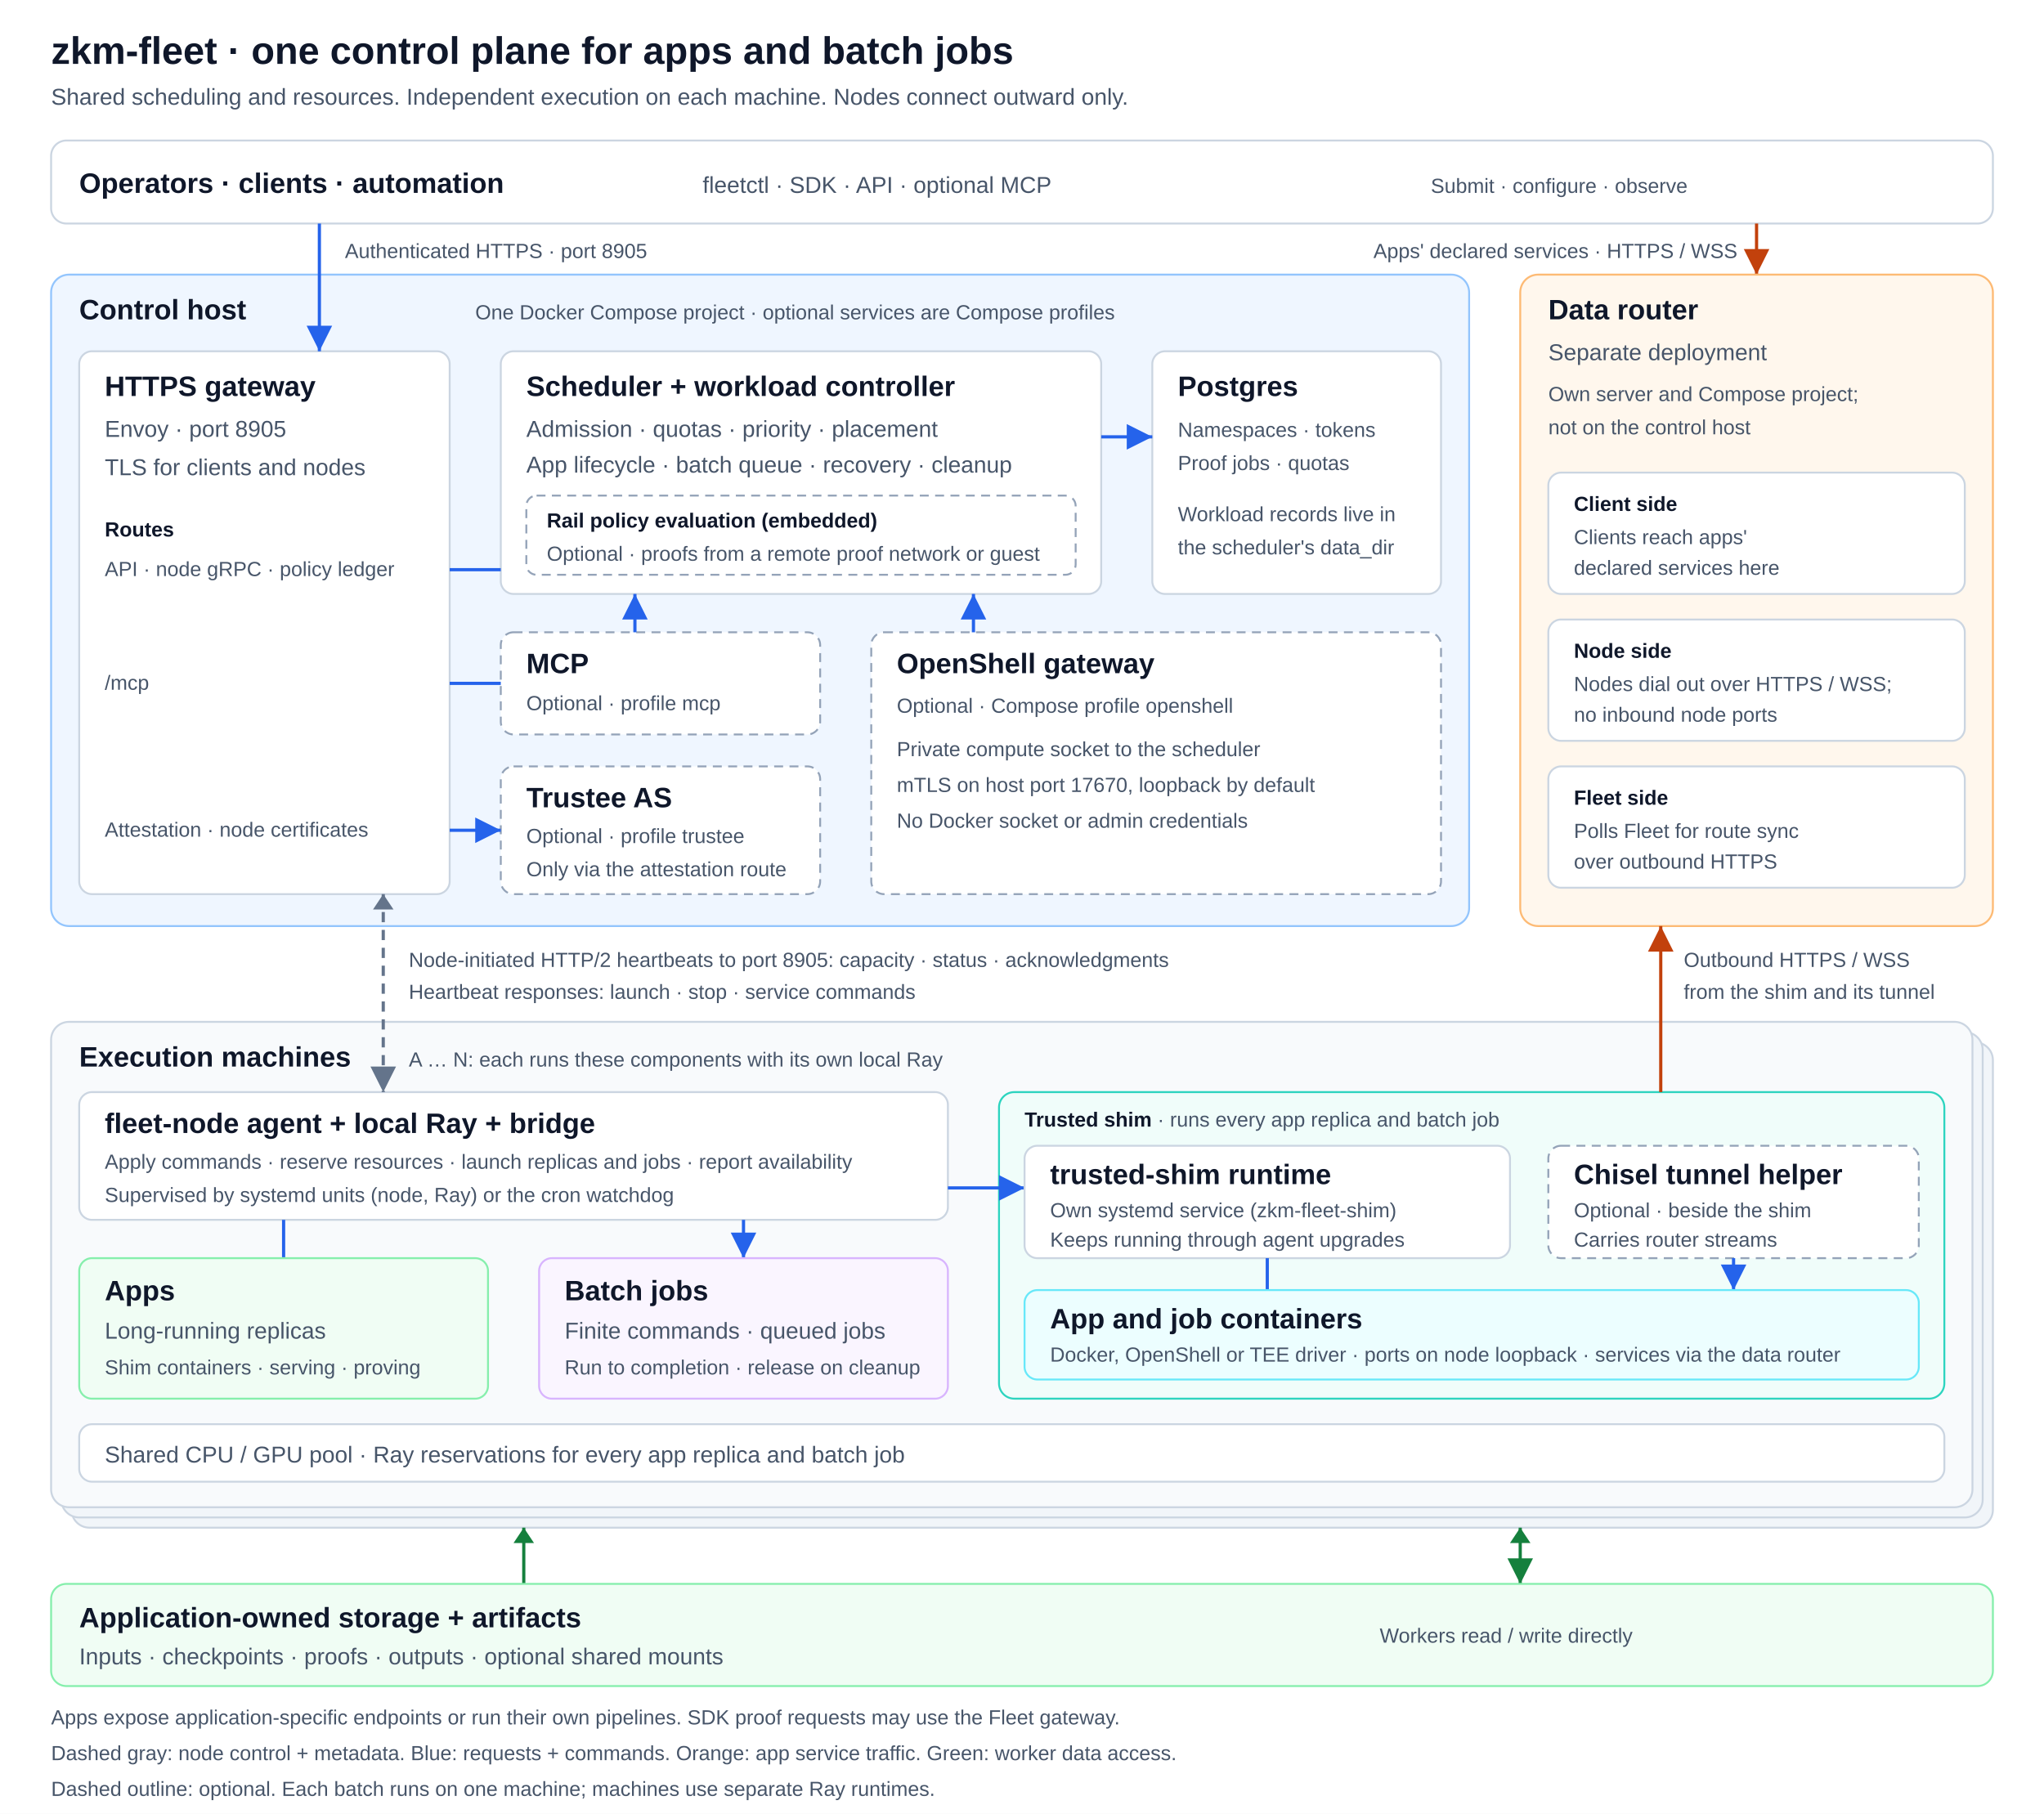
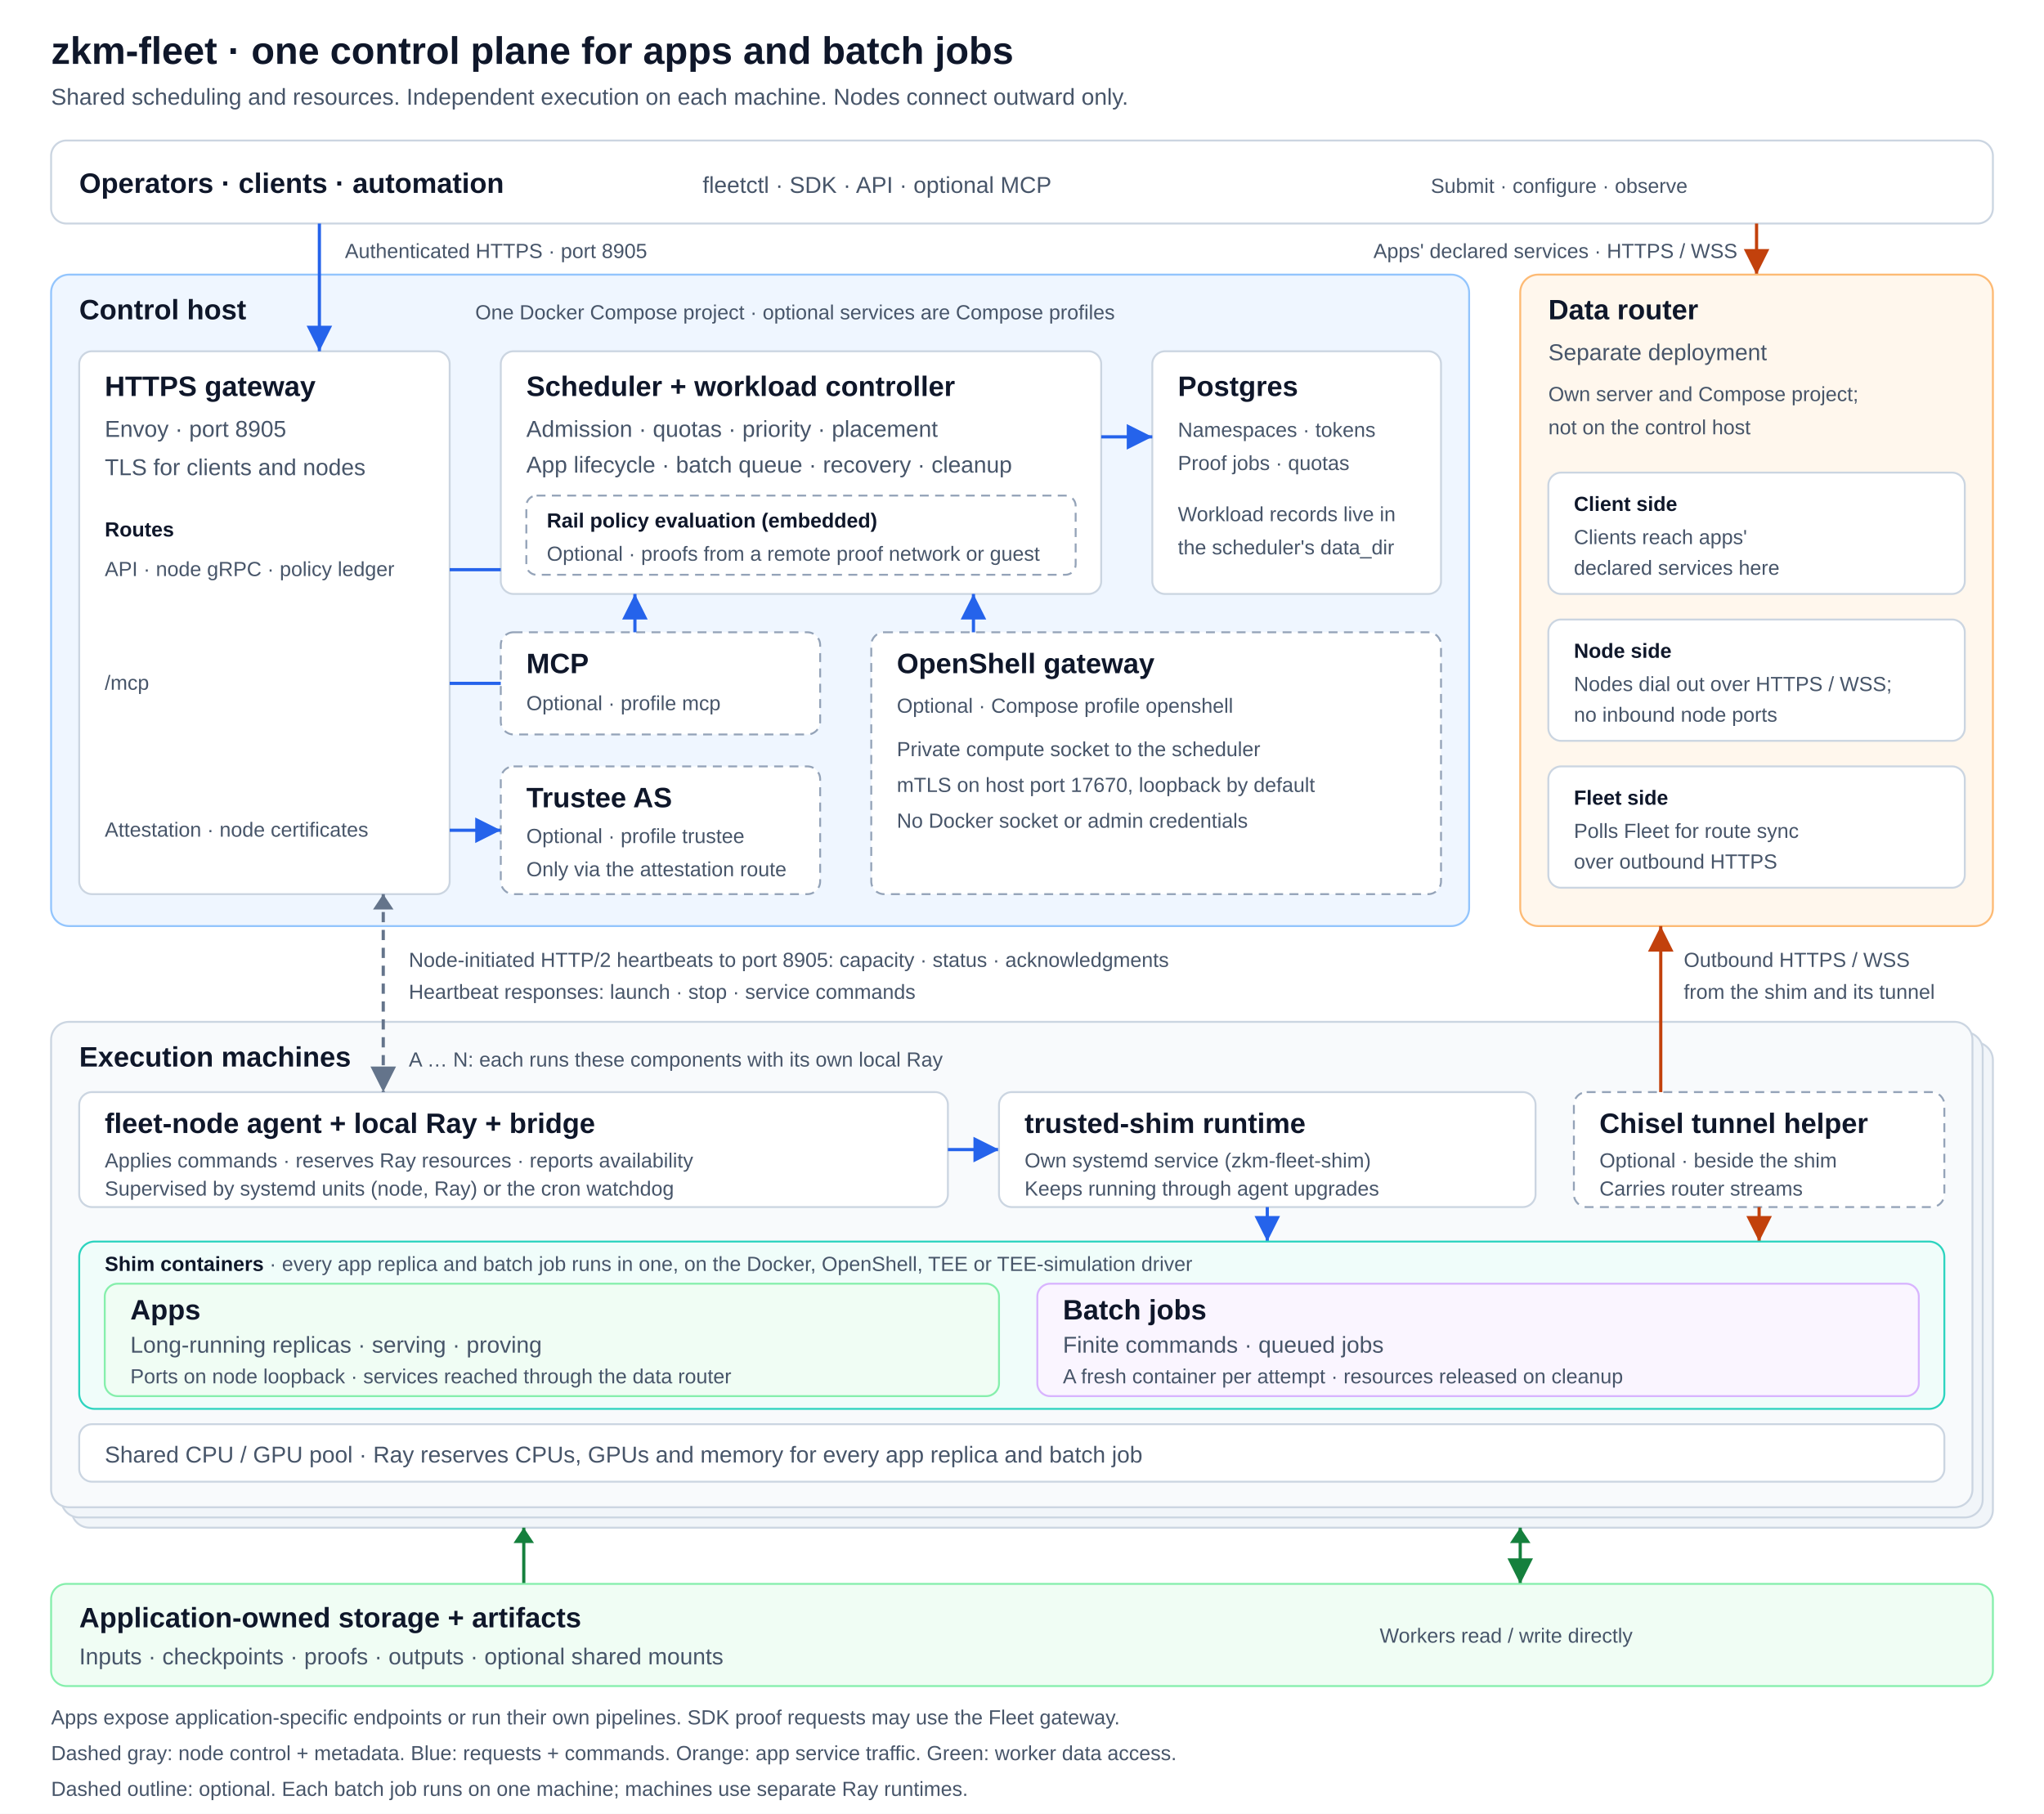
<svg xmlns="http://www.w3.org/2000/svg" width="1600" height="1420" viewBox="0 0 1600 1420" role="img" aria-labelledby="title desc">
  <defs>
    <marker id="control" markerWidth="9" markerHeight="9" refX="8" refY="4" orient="auto">
      <path d="M0 0L8 4L0 8Z" fill="#64748b" />
    </marker>
    <marker id="data" markerWidth="9" markerHeight="9" refX="8" refY="4" orient="auto">
      <path d="M0 0L8 4L0 8Z" fill="#2563eb" />
    </marker>
    <marker id="local" markerWidth="9" markerHeight="9" refX="8" refY="4" orient="auto">
      <path d="M0 0L8 4L0 8Z" fill="#15803d" />
    </marker>
    <marker id="svc" markerWidth="9" markerHeight="9" refX="8" refY="4" orient="auto">
      <path d="M0 0L8 4L0 8Z" fill="#c2410c" />
    </marker>
  </defs>
  <style>
text{font-family:Arial,Helvetica,sans-serif;fill:#0f172a}
.title{font-size:30px;font-weight:700}.name{font-size:22px;font-weight:700}
.detail{font-size:18px;fill:#475569}.small{font-size:16px;fill:#475569}
.label{font-size:16px;font-weight:700}
.box{fill:#fff;stroke:#cbd5e1;stroke-width:1.5}
.opt{fill:#fff;stroke:#94a3b8;stroke-width:1.5;stroke-dasharray:7 5}
.control{fill:none;stroke:#64748b;stroke-width:2.5;stroke-dasharray:8 6;marker-end:url(#control)}
.data{fill:none;stroke:#2563eb;stroke-width:2.5;marker-end:url(#data)}
.local{fill:none;stroke:#15803d;stroke-width:2.5;marker-end:url(#local)}
.svc{fill:none;stroke:#c2410c;stroke-width:2.5;marker-end:url(#svc)}
</style>
  <rect width="1600" height="1420" fill="#fff" />
  <text x="40" y="50" class="title">zkm-fleet · one control plane for apps and batch jobs</text>
  <text x="40" y="82" class="detail">Shared scheduling and resources. Independent execution on each machine. Nodes connect outward only.</text>
  <rect x="40" y="110" width="1520" height="65" rx="12" class="box" />
  <text x="62" y="151" class="name">Operators · clients · automation</text>
  <text x="550" y="151" class="detail">fleetctl · SDK · API · optional MCP</text>
  <text x="1120" y="151" class="small">Submit · configure · observe</text>
  <text x="270" y="202" class="small">Authenticated HTTPS · port 8905</text>
  <path d="M1375 175V215" class="svc" />
  <text x="1360" y="202" class="small" text-anchor="end">Apps' declared services · HTTPS / WSS</text>
  <rect x="40" y="215" width="1110" height="510" rx="14" fill="#eff6ff" stroke="#93c5fd" stroke-width="1.5" />
  <text x="62" y="250" class="name">Control host</text>
  <text x="372" y="250" class="small">One Docker Compose project · optional services are Compose profiles</text>
  <rect x="62" y="275" width="290" height="425" rx="10" class="box" />
  <text x="82" y="310" class="name">HTTPS gateway</text>
  <text x="82" y="342" class="detail">Envoy · port 8905</text>
  <text x="82" y="372" class="detail">TLS for clients and nodes</text>
  <text x="82" y="420" class="label">Routes</text>
  <text x="82" y="451" class="small">API · node gRPC · policy ledger</text>
  <text x="82" y="540" class="small">/mcp</text>
  <text x="82" y="655" class="small">Attestation · node certificates</text>
  <path d="M250 175V275" class="data" />
  <rect x="392" y="275" width="470" height="190" rx="10" class="box" />
  <text x="412" y="310" class="name">Scheduler + workload controller</text>
  <text x="412" y="342" class="detail">Admission · quotas · priority · placement</text>
  <text x="412" y="370" class="detail">App lifecycle · batch queue · recovery · cleanup</text>
  <rect x="412" y="388" width="430" height="62" rx="8" class="opt" />
  <text x="428" y="413" class="label">Rail policy evaluation (embedded)</text>
  <text x="428" y="439" class="small">Optional · proofs from a remote proof network or guest</text>
  <rect x="902" y="275" width="226" height="190" rx="10" class="box" />
  <text x="922" y="310" class="name">Postgres</text>
  <text x="922" y="342" class="small">Namespaces · tokens</text>
  <text x="922" y="368" class="small">Proof jobs · quotas</text>
  <text x="922" y="408" class="small">Workload records live in</text>
  <text x="922" y="434" class="small">the scheduler's data_dir</text>
  <path d="M352 446H392 M862 342H902" class="data" />
  <rect x="392" y="495" width="250" height="80" rx="10" class="opt" />
  <text x="412" y="527" class="name">MCP</text>
  <text x="412" y="556" class="small">Optional · profile mcp</text>
  <path d="M352 535H392 M497 495V465" class="data" />
  <rect x="392" y="600" width="250" height="100" rx="10" class="opt" />
  <text x="412" y="632" class="name">Trustee AS</text>
  <text x="412" y="660" class="small">Optional · profile trustee</text>
  <text x="412" y="686" class="small">Only via the attestation route</text>
  <path d="M352 650H392" class="data" />
  <rect x="682" y="495" width="446" height="205" rx="10" class="opt" />
  <text x="702" y="527" class="name">OpenShell gateway</text>
  <text x="702" y="558" class="small">Optional · Compose profile openshell</text>
  <text x="702" y="592" class="small">Private compute socket to the scheduler</text>
  <text x="702" y="620" class="small">mTLS on host port 17670, loopback by default</text>
  <text x="702" y="648" class="small">No Docker socket or admin credentials</text>
  <path d="M762 495V465" class="data" />
  <rect x="1190" y="215" width="370" height="510" rx="14" fill="#fff7ed" stroke="#fdba74" stroke-width="1.5" />
  <text x="1212" y="250" class="name">Data router</text>
  <text x="1212" y="282" class="detail">Separate deployment</text>
  <text x="1212" y="314" class="small">Own server and Compose project;</text>
  <text x="1212" y="340" class="small">not on the control host</text>
  <rect x="1212" y="370" width="326" height="95" rx="10" class="box" />
  <text x="1232" y="400" class="label">Client side</text>
  <text x="1232" y="426" class="small">Clients reach apps'</text>
  <text x="1232" y="450" class="small">declared services here</text>
  <rect x="1212" y="485" width="326" height="95" rx="10" class="box" />
  <text x="1232" y="515" class="label">Node side</text>
  <text x="1232" y="541" class="small">Nodes dial out over HTTPS / WSS;</text>
  <text x="1232" y="565" class="small">no inbound node ports</text>
  <rect x="1212" y="600" width="326" height="95" rx="10" class="box" />
  <text x="1232" y="630" class="label">Fleet side</text>
  <text x="1232" y="656" class="small">Polls Fleet for route sync</text>
  <text x="1232" y="680" class="small">over outbound HTTPS</text>
  <text x="320" y="757" class="small">Node-initiated HTTP/2 heartbeats to port 8905: capacity · status · acknowledgments</text>
  <text x="320" y="782" class="small">Heartbeat responses: launch · stop · service commands</text>
  <text x="1318" y="757" class="small">Outbound HTTPS / WSS</text>
  <text x="1318" y="782" class="small">from the shim and its tunnel</text>
  <rect x="56" y="816" width="1504" height="380" rx="14" fill="#f1f5f9" stroke="#cbd5e1" stroke-width="1.5" />
  <rect x="48" y="808" width="1504" height="380" rx="14" fill="#f1f5f9" stroke="#cbd5e1" stroke-width="1.5" />
  <rect x="40" y="800" width="1504" height="380" rx="14" fill="#f8fafc" stroke="#cbd5e1" stroke-width="1.5" />
  <text x="62" y="835" class="name">Execution machines</text>
  <text x="320" y="835" class="small">A … N: each runs these components with its own local Ray</text>
-   <rect x="62" y="855" width="680" height="100" rx="10" class="box" />
+   <rect x="62" y="855" width="680" height="90" rx="10" class="box" />
  <text x="82" y="887" class="name">fleet-node agent + local Ray + bridge</text>
-   <text x="82" y="915" class="small">Apply commands · reserve resources · launch replicas and jobs · report availability</text>
-   <text x="82" y="941" class="small">Supervised by systemd units (node, Ray) or the cron watchdog</text>
-   <path d="M222 955V985 M582 955V985" class="data" />
-   <rect x="62" y="985" width="320" height="110" rx="10" fill="#f0fdf4" stroke="#86efac" stroke-width="1.5" />
-   <text x="82" y="1018" class="name">Apps</text>
-   <text x="82" y="1048" class="detail">Long-running replicas</text>
-   <text x="82" y="1076" class="small">Shim containers · serving · proving</text>
-   <rect x="422" y="985" width="320" height="110" rx="10" fill="#faf5ff" stroke="#d8b4fe" stroke-width="1.5" />
-   <text x="442" y="1018" class="name">Batch jobs</text>
-   <text x="442" y="1048" class="detail">Finite commands · queued jobs</text>
-   <text x="442" y="1076" class="small">Run to completion · release on cleanup</text>
-   <rect x="782" y="855" width="740" height="240" rx="12" fill="#f0fdfa" stroke="#2dd4bf" stroke-width="1.5" />
-   <text x="802" y="882" class="label">Trusted shim <tspan class="small" font-weight="400">· runs every app replica and batch job</tspan>
+   <text x="82" y="914" class="small">Applies commands · reserves Ray resources · reports availability</text>
+   <text x="82" y="936" class="small">Supervised by systemd units (node, Ray) or the cron watchdog</text>
+   <path d="M742 900H782" class="data" />
+   <rect x="782" y="855" width="420" height="90" rx="10" class="box" />
+   <text x="802" y="887" class="name">trusted-shim runtime</text>
+   <text x="802" y="914" class="small">Own systemd service (zkm-fleet-shim)</text>
+   <text x="802" y="936" class="small">Keeps running through agent upgrades</text>
+   <rect x="1232" y="855" width="290" height="90" rx="10" class="opt" />
+   <text x="1252" y="887" class="name">Chisel tunnel helper</text>
+   <text x="1252" y="914" class="small">Optional · beside the shim</text>
+   <text x="1252" y="936" class="small">Carries router streams</text>
+   <path d="M992 945V972" class="data" />
+   <path d="M1377 945V972" class="svc" />
+   <rect x="62" y="972" width="1460" height="131" rx="12" fill="#f0fdfa" stroke="#2dd4bf" stroke-width="1.5" />
+   <text x="82" y="995" class="label">Shim containers <tspan class="small" font-weight="400">· every app replica and batch job runs in one, on the Docker, OpenShell, TEE or TEE-simulation driver</tspan>
  </text>
-   <path d="M742 930H802" class="data" />
-   <rect x="802" y="897" width="380" height="88" rx="10" class="box" />
-   <text x="822" y="927" class="name">trusted-shim runtime</text>
-   <text x="822" y="953" class="small">Own systemd service (zkm-fleet-shim)</text>
-   <text x="822" y="976" class="small">Keeps running through agent upgrades</text>
-   <rect x="1212" y="897" width="290" height="88" rx="10" class="opt" />
-   <text x="1232" y="927" class="name">Chisel tunnel helper</text>
-   <text x="1232" y="953" class="small">Optional · beside the shim</text>
-   <text x="1232" y="976" class="small">Carries router streams</text>
-   <path d="M992 985V1010 M1357 985V1010" class="data" />
-   <rect x="802" y="1010" width="700" height="70" rx="10" fill="#ecfeff" stroke="#67e8f9" stroke-width="1.5" />
-   <text x="822" y="1040" class="name">App and job containers</text>
-   <text x="822" y="1066" class="small">Docker, OpenShell or TEE driver · ports on node loopback · services via the data router</text>
+   <rect x="82" y="1005" width="700" height="88" rx="10" fill="#f0fdf4" stroke="#86efac" stroke-width="1.5" />
+   <text x="102" y="1033" class="name">Apps</text>
+   <text x="102" y="1059" class="detail">Long-running replicas · serving · proving</text>
+   <text x="102" y="1083" class="small">Ports on node loopback · services reached through the data router</text>
+   <rect x="812" y="1005" width="690" height="88" rx="10" fill="#faf5ff" stroke="#d8b4fe" stroke-width="1.5" />
+   <text x="832" y="1033" class="name">Batch jobs</text>
+   <text x="832" y="1059" class="detail">Finite commands · queued jobs</text>
+   <text x="832" y="1083" class="small">A fresh container per attempt · resources released on cleanup</text>
  <rect x="62" y="1115" width="1460" height="45" rx="10" class="box" />
-   <text x="82" y="1145" class="detail">Shared CPU / GPU pool · Ray reservations for every app replica and batch job</text>
+   <text x="82" y="1145" class="detail">Shared CPU / GPU pool · Ray reserves CPUs, GPUs and memory for every app replica and batch job</text>
  <path d="M300 700V855" class="control" />
  <path d="M300 700L292 712H308Z" fill="#64748b" />
  <path d="M1300 855V725" class="svc" />
  <path d="M410 1196V1240 M1190 1196V1240" class="local" />
  <path d="M410 1196L402 1208H418Z M1190 1196L1182 1208H1198Z" fill="#15803d" />
  <rect x="40" y="1240" width="1520" height="80" rx="12" fill="#f0fdf4" stroke="#86efac" stroke-width="1.5" />
  <text x="62" y="1274" class="name">Application-owned storage + artifacts</text>
  <text x="62" y="1303" class="detail">Inputs · checkpoints · proofs · outputs · optional shared mounts</text>
  <text x="1080" y="1286" class="small">Workers read / write directly</text>
  <text x="40" y="1350" class="small">Apps expose application-specific endpoints or run their own pipelines. SDK proof requests may use the Fleet gateway.</text>
  <text x="40" y="1378" class="small">Dashed gray: node control + metadata. Blue: requests + commands. Orange: app service traffic. Green: worker data access.</text>
-   <text x="40" y="1406" class="small">Dashed outline: optional. Each batch runs on one machine; machines use separate Ray runtimes.</text>
+   <text x="40" y="1406" class="small">Dashed outline: optional. Each batch job runs on one machine; machines use separate Ray runtimes.</text>
</svg>
